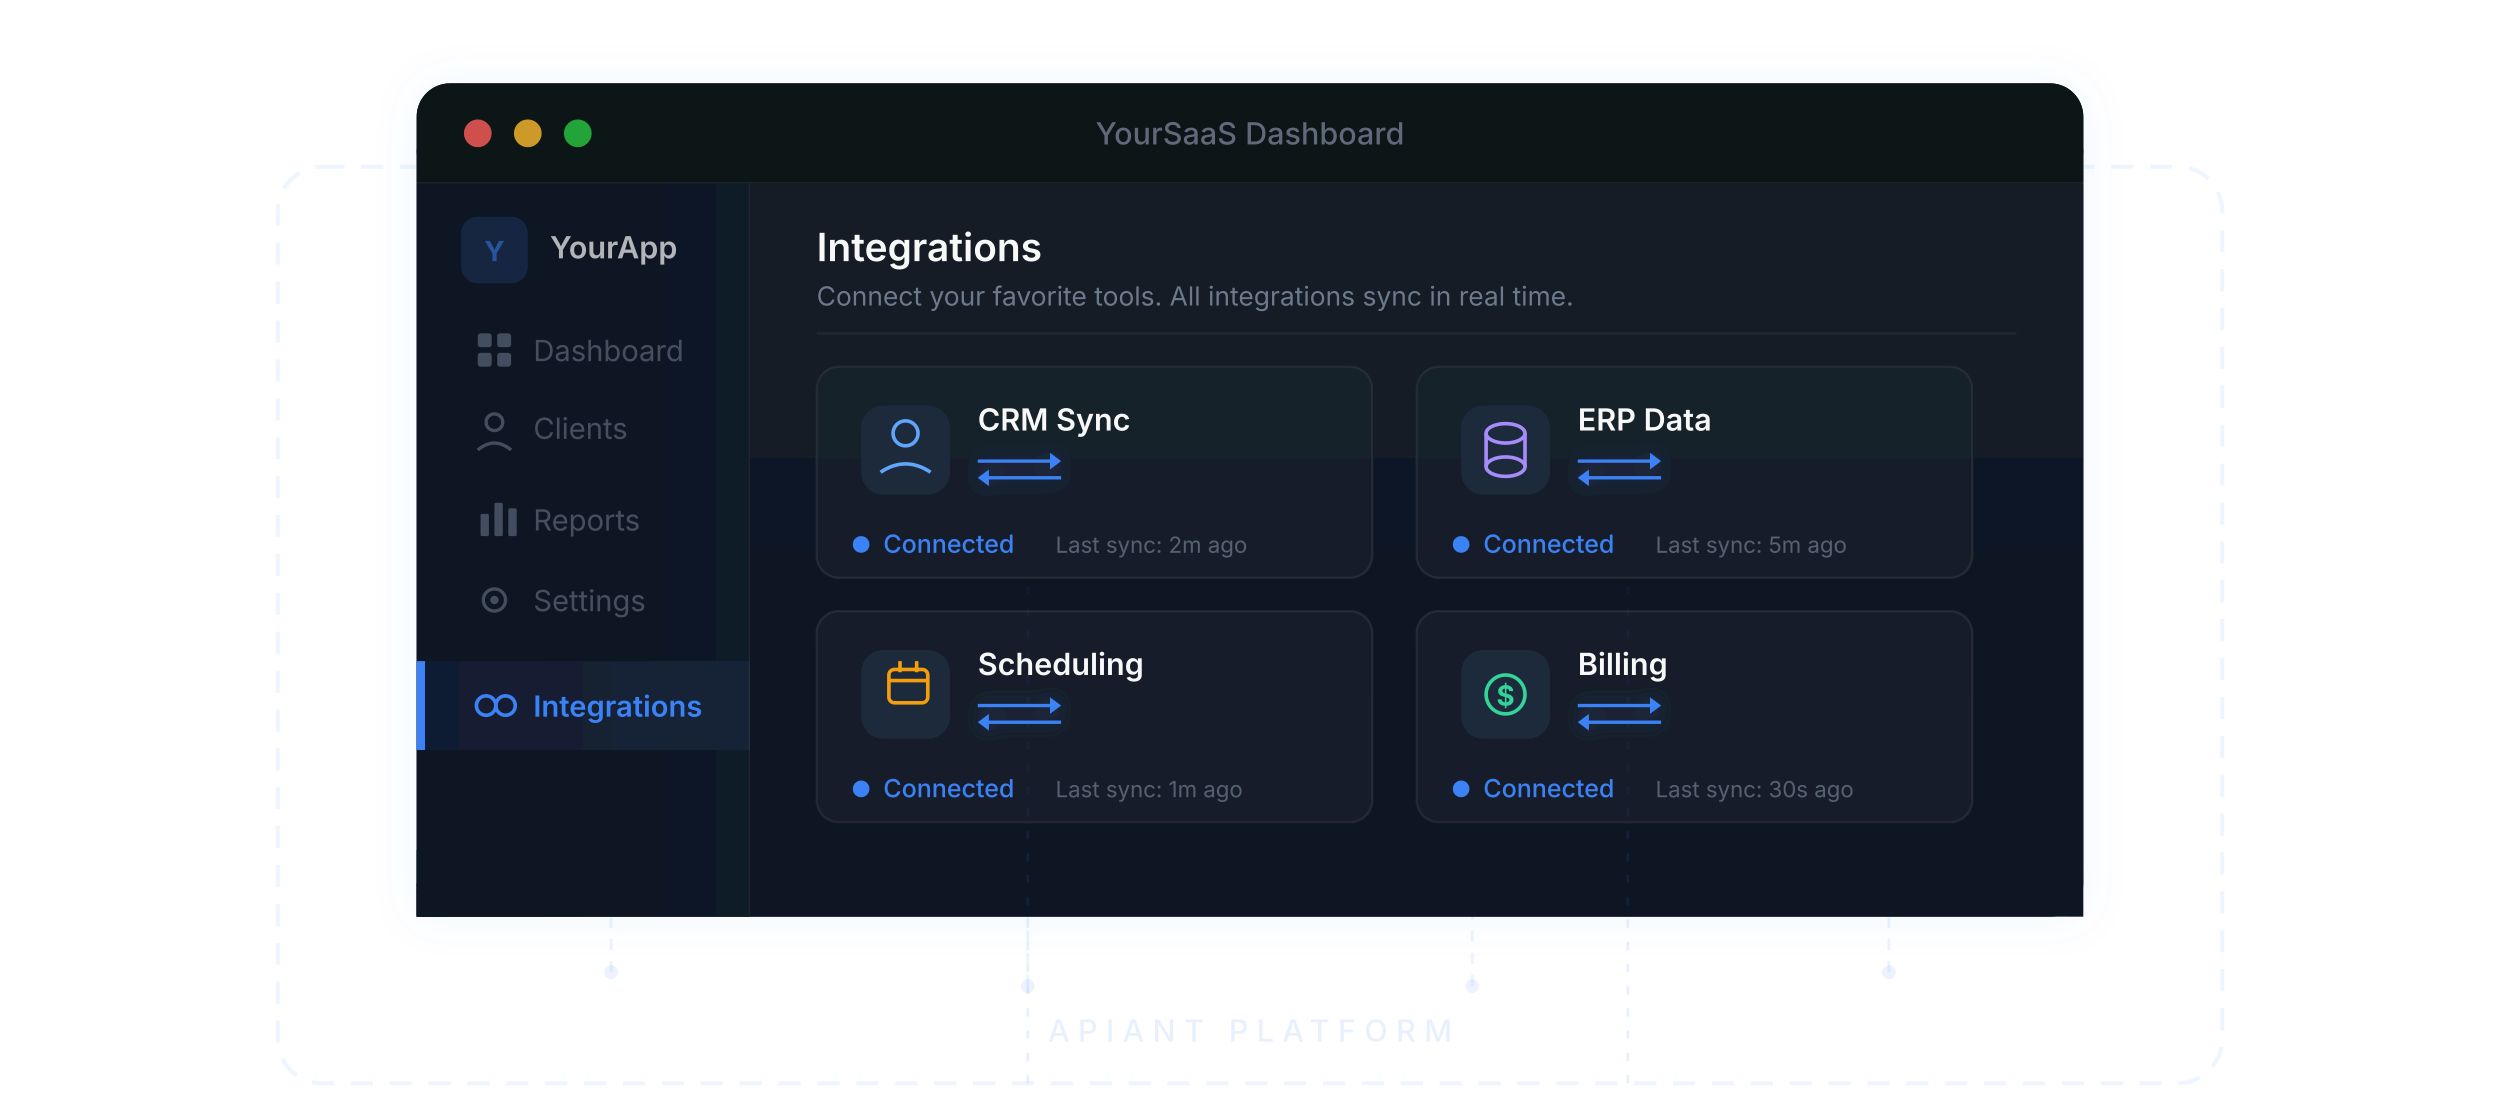
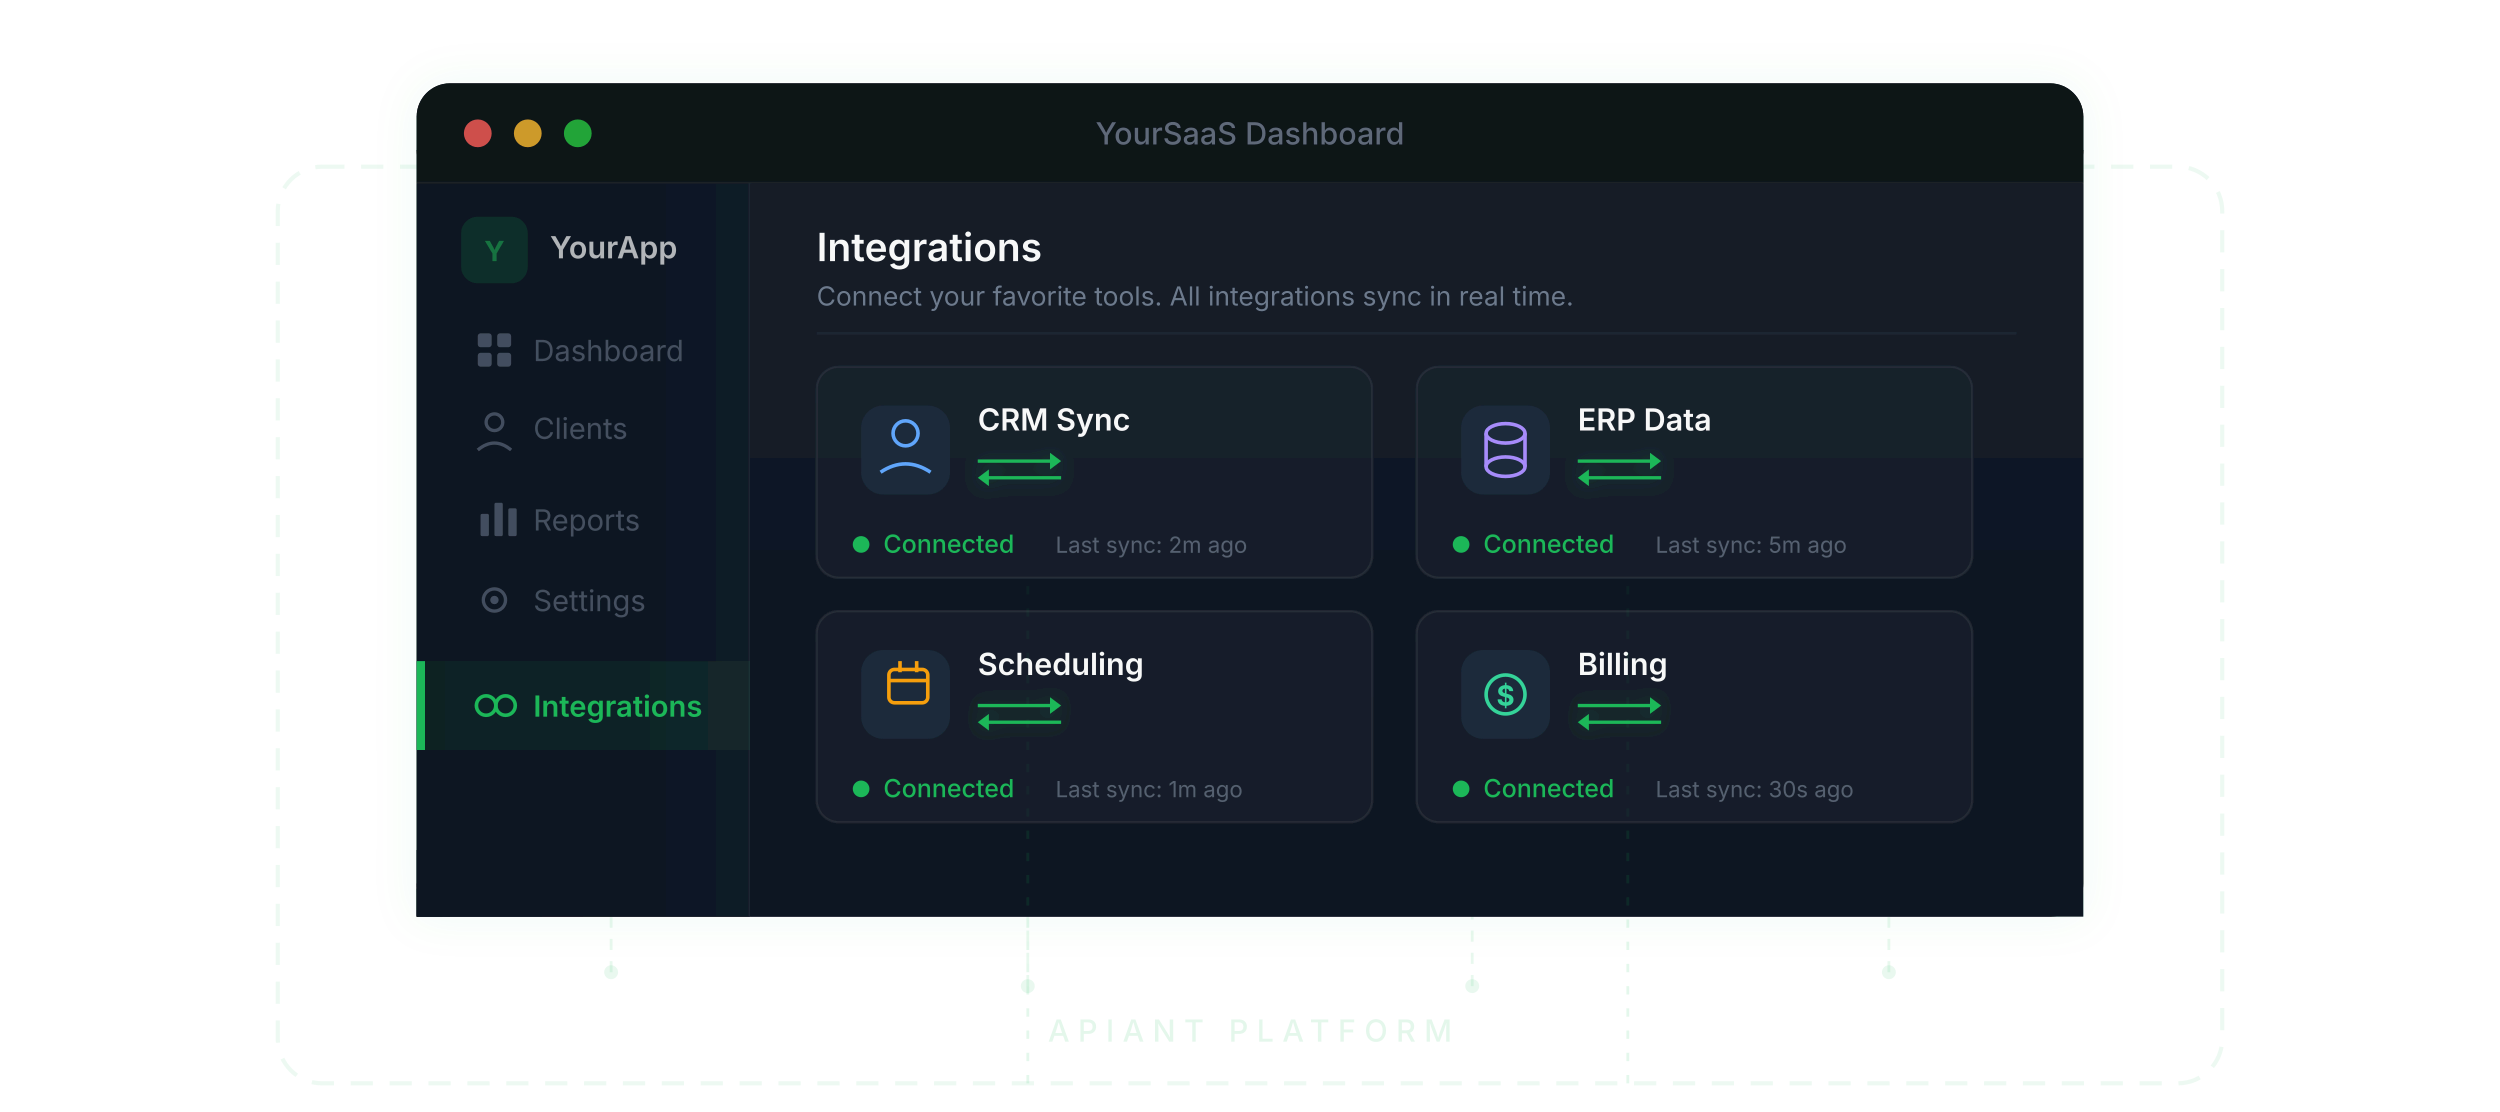
<svg xmlns="http://www.w3.org/2000/svg" viewBox="0 0 900 400" fill="none">
  <defs>
    <linearGradient id="cardBg" x1="0" y1="0" x2="0" y2="1">
      <stop offset="0%" stop-color="#1a2332" />
      <stop offset="100%" stop-color="#141c28" />
    </linearGradient>
    <linearGradient id="sidebarBg" x1="0" y1="0" x2="1" y2="0">
      <stop offset="0%" stop-color="#0d1520" />
      <stop offset="100%" stop-color="#111a26" />
    </linearGradient>
    <linearGradient id="mainBg" x1="0" y1="0" x2="0" y2="1">
      <stop offset="0%" stop-color="#131b27" />
      <stop offset="100%" stop-color="#0f1722" />
    </linearGradient>
    <filter id="greenGlow" x="-50%" y="-50%" width="200%" height="200%">
      <feGaussianBlur stdDeviation="3" result="blur" />
-       <feFlood flood-color="#3b82f6" flood-opacity="0.3" />
+       <feFlood flood-color="#1ab759" flood-opacity="0.3" />
      <feComposite in2="blur" operator="in" />
      <feMerge>
        <feMergeNode />
        <feMergeNode in="SourceGraphic" />
      </feMerge>
    </filter>
    <filter id="dashGlow" x="-5%" y="-5%" width="110%" height="110%">
      <feGaussianBlur stdDeviation="8" result="blur" />
-       <feFlood flood-color="#3b82f6" flood-opacity="0.07" />
+       <feFlood flood-color="#1ab759" flood-opacity="0.07" />
      <feComposite in2="blur" operator="in" />
      <feMerge>
        <feMergeNode />
        <feMergeNode in="SourceGraphic" />
      </feMerge>
    </filter>
    <pattern id="dashedVert" width="4" height="12" patternUnits="userSpaceOnUse">
-       <rect width="2" height="6" fill="#3b82f6" opacity="0.15" />
+       <rect width="2" height="6" fill="#1ab759" opacity="0.15" />
    </pattern>
  </defs>
-   <rect x="100" y="60" width="700" height="330" rx="16" ry="16" fill="none" stroke="#3b82f6" stroke-opacity="0.08" stroke-width="1.5" stroke-dasharray="8 6" />
-   <text x="450" y="375" text-anchor="middle" font-family="'Inter', sans-serif" font-size="11" font-weight="500" fill="#3b82f6" opacity="0.12" letter-spacing="3">
+   <rect x="100" y="60" width="700" height="330" rx="16" ry="16" fill="none" stroke="#1ab759" stroke-opacity="0.08" stroke-width="1.5" stroke-dasharray="8 6" />
+   <text x="450" y="375" text-anchor="middle" font-family="'Inter', sans-serif" font-size="11" font-weight="500" fill="#1ab759" opacity="0.12" letter-spacing="3">
    APIANT PLATFORM
  </text>
-   <line x1="220" y1="350" x2="220" y2="320" stroke="#3b82f6" stroke-opacity="0.1" stroke-width="1" stroke-dasharray="4 4" />
-   <line x1="370" y1="355" x2="370" y2="320" stroke="#3b82f6" stroke-opacity="0.1" stroke-width="1" stroke-dasharray="4 4" />
-   <line x1="530" y1="355" x2="530" y2="320" stroke="#3b82f6" stroke-opacity="0.1" stroke-width="1" stroke-dasharray="4 4" />
-   <line x1="680" y1="350" x2="680" y2="320" stroke="#3b82f6" stroke-opacity="0.1" stroke-width="1" stroke-dasharray="4 4" />
-   <circle cx="220" cy="350" r="2.5" fill="#3b82f6" opacity="0.1" />
-   <circle cx="370" cy="355" r="2.5" fill="#3b82f6" opacity="0.1" />
-   <circle cx="530" cy="355" r="2.5" fill="#3b82f6" opacity="0.1" />
-   <circle cx="680" cy="350" r="2.5" fill="#3b82f6" opacity="0.1" />
+   <line x1="220" y1="350" x2="220" y2="320" stroke="#1ab759" stroke-opacity="0.1" stroke-width="1" stroke-dasharray="4 4" />
+   <line x1="370" y1="355" x2="370" y2="320" stroke="#1ab759" stroke-opacity="0.1" stroke-width="1" stroke-dasharray="4 4" />
+   <line x1="530" y1="355" x2="530" y2="320" stroke="#1ab759" stroke-opacity="0.1" stroke-width="1" stroke-dasharray="4 4" />
+   <line x1="680" y1="350" x2="680" y2="320" stroke="#1ab759" stroke-opacity="0.1" stroke-width="1" stroke-dasharray="4 4" />
+   <circle cx="220" cy="350" r="2.5" fill="#1ab759" opacity="0.1" />
+   <circle cx="370" cy="355" r="2.5" fill="#1ab759" opacity="0.1" />
+   <circle cx="530" cy="355" r="2.5" fill="#1ab759" opacity="0.1" />
+   <circle cx="680" cy="350" r="2.5" fill="#1ab759" opacity="0.1" />
  <g filter="url(#dashGlow)">
    <rect x="150" y="30" width="600" height="300" rx="12" ry="12" fill="#0f1722" stroke="rgba(255,255,255,0.08)" stroke-width="1" />
    <rect x="150" y="30" width="600" height="36" rx="12" ry="12" fill="#0c1219" />
    <rect x="150" y="54" width="600" height="12" fill="#0c1219" />
    <line x1="150" y1="66" x2="750" y2="66" stroke="rgba(255,255,255,0.06)" stroke-width="1" />
    <circle cx="172" cy="48" r="5" fill="#ff5f57" opacity="0.8" />
    <circle cx="190" cy="48" r="5" fill="#febc2e" opacity="0.8" />
    <circle cx="208" cy="48" r="5" fill="#28c840" opacity="0.8" />
    <text x="450" y="52" text-anchor="middle" font-family="'Inter', sans-serif" font-size="11" font-weight="500" fill="#94a3b8" opacity="0.6">
      YourSaaS Dashboard
    </text>
    <rect x="150" y="66" width="120" height="264" fill="url(#sidebarBg)" />
    <rect x="150" y="318" width="12" height="12" fill="#0f1722" />
    <rect x="150" y="306" width="120" height="24" rx="0" ry="0" fill="url(#sidebarBg)" />
    <path d="M150,330 L150,318 Q150,330 162,330 Z" fill="url(#sidebarBg)" />
    <line x1="270" y1="66" x2="270" y2="330" stroke="rgba(255,255,255,0.06)" stroke-width="1" />
-     <rect x="166" y="78" width="24" height="24" rx="6" fill="#3b82f6" opacity="0.15" />
-     <text x="178" y="94" text-anchor="middle" font-family="'Inter', sans-serif" font-size="10" font-weight="700" fill="#3b82f6" opacity="0.5">Y</text>
+     <rect x="166" y="78" width="24" height="24" rx="6" fill="#1ab759" opacity="0.15" />
+     <text x="178" y="94" text-anchor="middle" font-family="'Inter', sans-serif" font-size="10" font-weight="700" fill="#1ab759" opacity="0.5">Y</text>
    <text x="198" y="93" font-family="'Inter', sans-serif" font-size="11" font-weight="600" fill="#f7f8f8" opacity="0.7">YourApp</text>
    <g opacity="0.4">
      <rect x="172" y="120" width="5" height="5" rx="1" fill="#94a3b8" />
      <rect x="179" y="120" width="5" height="5" rx="1" fill="#94a3b8" />
      <rect x="172" y="127" width="5" height="5" rx="1" fill="#94a3b8" />
      <rect x="179" y="127" width="5" height="5" rx="1" fill="#94a3b8" />
      <text x="192" y="130" font-family="'Inter', sans-serif" font-size="10.5" fill="#94a3b8">
        Dashboard
      </text>
    </g>
    <g opacity="0.4">
      <circle cx="178" cy="152" r="3" fill="none" stroke="#94a3b8" stroke-width="1.2" />
      <path d="M172,162 Q178,157 184,162" fill="none" stroke="#94a3b8" stroke-width="1.2" />
      <text x="192" y="158" font-family="'Inter', sans-serif" font-size="10.5" fill="#94a3b8">
        Clients
      </text>
    </g>
    <g opacity="0.4">
      <rect x="173" y="185" width="3" height="8" rx="0.5" fill="#94a3b8" />
      <rect x="178" y="181" width="3" height="12" rx="0.5" fill="#94a3b8" />
      <rect x="183" y="183" width="3" height="10" rx="0.5" fill="#94a3b8" />
      <text x="192" y="191" font-family="'Inter', sans-serif" font-size="10.5" fill="#94a3b8">
        Reports
      </text>
    </g>
    <g opacity="0.4">
      <circle cx="178" cy="216" r="4" fill="none" stroke="#94a3b8" stroke-width="1.2" />
      <circle cx="178" cy="216" r="1.5" fill="#94a3b8" />
      <text x="192" y="220" font-family="'Inter', sans-serif" font-size="10.5" fill="#94a3b8">
        Settings
      </text>
    </g>
    <g>
-       <rect x="150" y="238" width="120" height="32" fill="#3b82f6" opacity="0.08" />
-       <rect x="150" y="238" width="3" height="32" rx="0" fill="#3b82f6" />
-       <circle cx="175" cy="254" r="3.5" fill="none" stroke="#3b82f6" stroke-width="1.3" />
-       <circle cx="182" cy="254" r="3.5" fill="none" stroke="#3b82f6" stroke-width="1.3" />
-       <text x="192" y="258" font-family="'Inter', sans-serif" font-size="10.5" font-weight="600" fill="#3b82f6">
+       <rect x="150" y="238" width="120" height="32" fill="#1ab759" opacity="0.08" />
+       <rect x="150" y="238" width="3" height="32" rx="0" fill="#1ab759" />
+       <circle cx="175" cy="254" r="3.5" fill="none" stroke="#1ab759" stroke-width="1.3" />
+       <circle cx="182" cy="254" r="3.5" fill="none" stroke="#1ab759" stroke-width="1.3" />
+       <text x="192" y="258" font-family="'Inter', sans-serif" font-size="10.5" font-weight="600" fill="#1ab759">
        Integrations
      </text>
    </g>
    <rect x="270" y="66" width="480" height="264" fill="url(#mainBg)" />
    <text x="294" y="94" font-family="'Inter', sans-serif" font-size="14" font-weight="600" fill="#f7f8f8">
      Integrations
    </text>
    <text x="294" y="110" font-family="'Inter', sans-serif" font-size="9.5" fill="#94a3b8" opacity="0.7">
      Connect your favorite tools. All integrations sync in real time.
    </text>
    <line x1="294" y1="120" x2="726" y2="120" stroke="rgba(255,255,255,0.05)" stroke-width="1" />
    <g>
      <rect x="294" y="132" width="200" height="76" rx="8" fill="rgba(255,255,255,0.03)" stroke="rgba(255,255,255,0.07)" stroke-width="0.8" />
      <rect x="310" y="146" width="32" height="32" rx="8" fill="#1a2a3a" />
      <circle cx="326" cy="156" r="4.5" fill="none" stroke="#60a5fa" stroke-width="1.3" />
      <path d="M317,170 Q326,164 335,170" fill="none" stroke="#60a5fa" stroke-width="1.3" />
      <text x="352" y="155" font-family="'Inter', sans-serif" font-size="11" font-weight="600" fill="#f7f8f8">CRM Sync</text>
      <g transform="translate(352, 162)" filter="url(#greenGlow)">
-         <line x1="0" y1="4" x2="28" y2="4" stroke="#3b82f6" stroke-width="1.2" />
-         <polygon points="26,1 30,4 26,7" fill="#3b82f6" />
-         <line x1="30" y1="10" x2="2" y2="10" stroke="#3b82f6" stroke-width="1.2" />
-         <polygon points="4,7 0,10 4,13" fill="#3b82f6" />
+         <line x1="0" y1="4" x2="28" y2="4" stroke="#1ab759" stroke-width="1.2" />
+         <polygon points="26,1 30,4 26,7" fill="#1ab759" />
+         <line x1="30" y1="10" x2="2" y2="10" stroke="#1ab759" stroke-width="1.2" />
+         <polygon points="4,7 0,10 4,13" fill="#1ab759" />
      </g>
-       <circle cx="310" cy="196" r="3" fill="#3b82f6" />
-       <text x="318" y="199" font-family="'Inter', sans-serif" font-size="9" font-weight="500" fill="#3b82f6">Connected</text>
+       <circle cx="310" cy="196" r="3" fill="#1ab759" />
+       <text x="318" y="199" font-family="'Inter', sans-serif" font-size="9" font-weight="500" fill="#1ab759">Connected</text>
      <text x="380" y="199" font-family="'Inter', sans-serif" font-size="8" fill="#94a3b8" opacity="0.5">Last sync: 2m ago</text>
    </g>
    <g>
      <rect x="510" y="132" width="200" height="76" rx="8" fill="rgba(255,255,255,0.03)" stroke="rgba(255,255,255,0.07)" stroke-width="0.8" />
      <rect x="526" y="146" width="32" height="32" rx="8" fill="#1a2a3a" />
      <ellipse cx="542" cy="156" rx="7" ry="3.5" fill="none" stroke="#a78bfa" stroke-width="1.3" />
      <line x1="535" y1="156" x2="535" y2="168" stroke="#a78bfa" stroke-width="1.3" />
      <line x1="549" y1="156" x2="549" y2="168" stroke="#a78bfa" stroke-width="1.3" />
      <ellipse cx="542" cy="168" rx="7" ry="3.5" fill="none" stroke="#a78bfa" stroke-width="1.3" />
      <text x="568" y="155" font-family="'Inter', sans-serif" font-size="11" font-weight="600" fill="#f7f8f8">ERP Data</text>
      <g transform="translate(568, 162)" filter="url(#greenGlow)">
-         <line x1="0" y1="4" x2="28" y2="4" stroke="#3b82f6" stroke-width="1.2" />
-         <polygon points="26,1 30,4 26,7" fill="#3b82f6" />
-         <line x1="30" y1="10" x2="2" y2="10" stroke="#3b82f6" stroke-width="1.2" />
-         <polygon points="4,7 0,10 4,13" fill="#3b82f6" />
+         <line x1="0" y1="4" x2="28" y2="4" stroke="#1ab759" stroke-width="1.2" />
+         <polygon points="26,1 30,4 26,7" fill="#1ab759" />
+         <line x1="30" y1="10" x2="2" y2="10" stroke="#1ab759" stroke-width="1.2" />
+         <polygon points="4,7 0,10 4,13" fill="#1ab759" />
      </g>
-       <circle cx="526" cy="196" r="3" fill="#3b82f6" />
-       <text x="534" y="199" font-family="'Inter', sans-serif" font-size="9" font-weight="500" fill="#3b82f6">Connected</text>
+       <circle cx="526" cy="196" r="3" fill="#1ab759" />
+       <text x="534" y="199" font-family="'Inter', sans-serif" font-size="9" font-weight="500" fill="#1ab759">Connected</text>
      <text x="596" y="199" font-family="'Inter', sans-serif" font-size="8" fill="#94a3b8" opacity="0.5">Last sync: 5m ago</text>
    </g>
    <g>
      <rect x="294" y="220" width="200" height="76" rx="8" fill="rgba(255,255,255,0.03)" stroke="rgba(255,255,255,0.07)" stroke-width="0.8" />
      <rect x="310" y="234" width="32" height="32" rx="8" fill="#1a2a3a" />
      <rect x="320" y="241" width="14" height="12" rx="2" fill="none" stroke="#f59e0b" stroke-width="1.3" />
      <line x1="320" y1="245" x2="334" y2="245" stroke="#f59e0b" stroke-width="1.3" />
      <line x1="324" y1="238" x2="324" y2="242" stroke="#f59e0b" stroke-width="1.3" />
      <line x1="330" y1="238" x2="330" y2="242" stroke="#f59e0b" stroke-width="1.3" />
      <text x="352" y="243" font-family="'Inter', sans-serif" font-size="11" font-weight="600" fill="#f7f8f8">Scheduling</text>
      <g transform="translate(352, 250)" filter="url(#greenGlow)">
-         <line x1="0" y1="4" x2="28" y2="4" stroke="#3b82f6" stroke-width="1.2" />
-         <polygon points="26,1 30,4 26,7" fill="#3b82f6" />
-         <line x1="30" y1="10" x2="2" y2="10" stroke="#3b82f6" stroke-width="1.2" />
-         <polygon points="4,7 0,10 4,13" fill="#3b82f6" />
+         <line x1="0" y1="4" x2="28" y2="4" stroke="#1ab759" stroke-width="1.2" />
+         <polygon points="26,1 30,4 26,7" fill="#1ab759" />
+         <line x1="30" y1="10" x2="2" y2="10" stroke="#1ab759" stroke-width="1.2" />
+         <polygon points="4,7 0,10 4,13" fill="#1ab759" />
      </g>
-       <circle cx="310" cy="284" r="3" fill="#3b82f6" />
-       <text x="318" y="287" font-family="'Inter', sans-serif" font-size="9" font-weight="500" fill="#3b82f6">Connected</text>
+       <circle cx="310" cy="284" r="3" fill="#1ab759" />
+       <text x="318" y="287" font-family="'Inter', sans-serif" font-size="9" font-weight="500" fill="#1ab759">Connected</text>
      <text x="380" y="287" font-family="'Inter', sans-serif" font-size="8" fill="#94a3b8" opacity="0.5">Last sync: 1m ago</text>
    </g>
    <g>
      <rect x="510" y="220" width="200" height="76" rx="8" fill="rgba(255,255,255,0.03)" stroke="rgba(255,255,255,0.07)" stroke-width="0.8" />
      <rect x="526" y="234" width="32" height="32" rx="8" fill="#1a2a3a" />
      <circle cx="542" cy="250" r="7" fill="none" stroke="#34d399" stroke-width="1.3" />
      <text x="542" y="254" text-anchor="middle" font-family="'Inter', sans-serif" font-size="10" font-weight="700" fill="#34d399">$</text>
      <text x="568" y="243" font-family="'Inter', sans-serif" font-size="11" font-weight="600" fill="#f7f8f8">Billing</text>
      <g transform="translate(568, 250)" filter="url(#greenGlow)">
-         <line x1="0" y1="4" x2="28" y2="4" stroke="#3b82f6" stroke-width="1.2" />
-         <polygon points="26,1 30,4 26,7" fill="#3b82f6" />
-         <line x1="30" y1="10" x2="2" y2="10" stroke="#3b82f6" stroke-width="1.2" />
-         <polygon points="4,7 0,10 4,13" fill="#3b82f6" />
+         <line x1="0" y1="4" x2="28" y2="4" stroke="#1ab759" stroke-width="1.2" />
+         <polygon points="26,1 30,4 26,7" fill="#1ab759" />
+         <line x1="30" y1="10" x2="2" y2="10" stroke="#1ab759" stroke-width="1.2" />
+         <polygon points="4,7 0,10 4,13" fill="#1ab759" />
      </g>
-       <circle cx="526" cy="284" r="3" fill="#3b82f6" />
-       <text x="534" y="287" font-family="'Inter', sans-serif" font-size="9" font-weight="500" fill="#3b82f6">Connected</text>
+       <circle cx="526" cy="284" r="3" fill="#1ab759" />
+       <text x="534" y="287" font-family="'Inter', sans-serif" font-size="9" font-weight="500" fill="#1ab759">Connected</text>
      <text x="596" y="287" font-family="'Inter', sans-serif" font-size="8" fill="#94a3b8" opacity="0.5">Last sync: 30s ago</text>
    </g>
  </g>
-   <line x1="370" y1="390" x2="370" y2="210" stroke="#3b82f6" stroke-opacity="0.06" stroke-width="1" stroke-dasharray="3 5" />
-   <line x1="586" y1="390" x2="586" y2="210" stroke="#3b82f6" stroke-opacity="0.06" stroke-width="1" stroke-dasharray="3 5" />
-   <line x1="370" y1="390" x2="370" y2="298" stroke="#3b82f6" stroke-opacity="0.06" stroke-width="1" stroke-dasharray="3 5" />
-   <line x1="586" y1="390" x2="586" y2="298" stroke="#3b82f6" stroke-opacity="0.06" stroke-width="1" stroke-dasharray="3 5" />
+   <line x1="370" y1="390" x2="370" y2="210" stroke="#1ab759" stroke-opacity="0.06" stroke-width="1" stroke-dasharray="3 5" />
+   <line x1="586" y1="390" x2="586" y2="210" stroke="#1ab759" stroke-opacity="0.06" stroke-width="1" stroke-dasharray="3 5" />
+   <line x1="370" y1="390" x2="370" y2="298" stroke="#1ab759" stroke-opacity="0.06" stroke-width="1" stroke-dasharray="3 5" />
+   <line x1="586" y1="390" x2="586" y2="298" stroke="#1ab759" stroke-opacity="0.06" stroke-width="1" stroke-dasharray="3 5" />
</svg>
